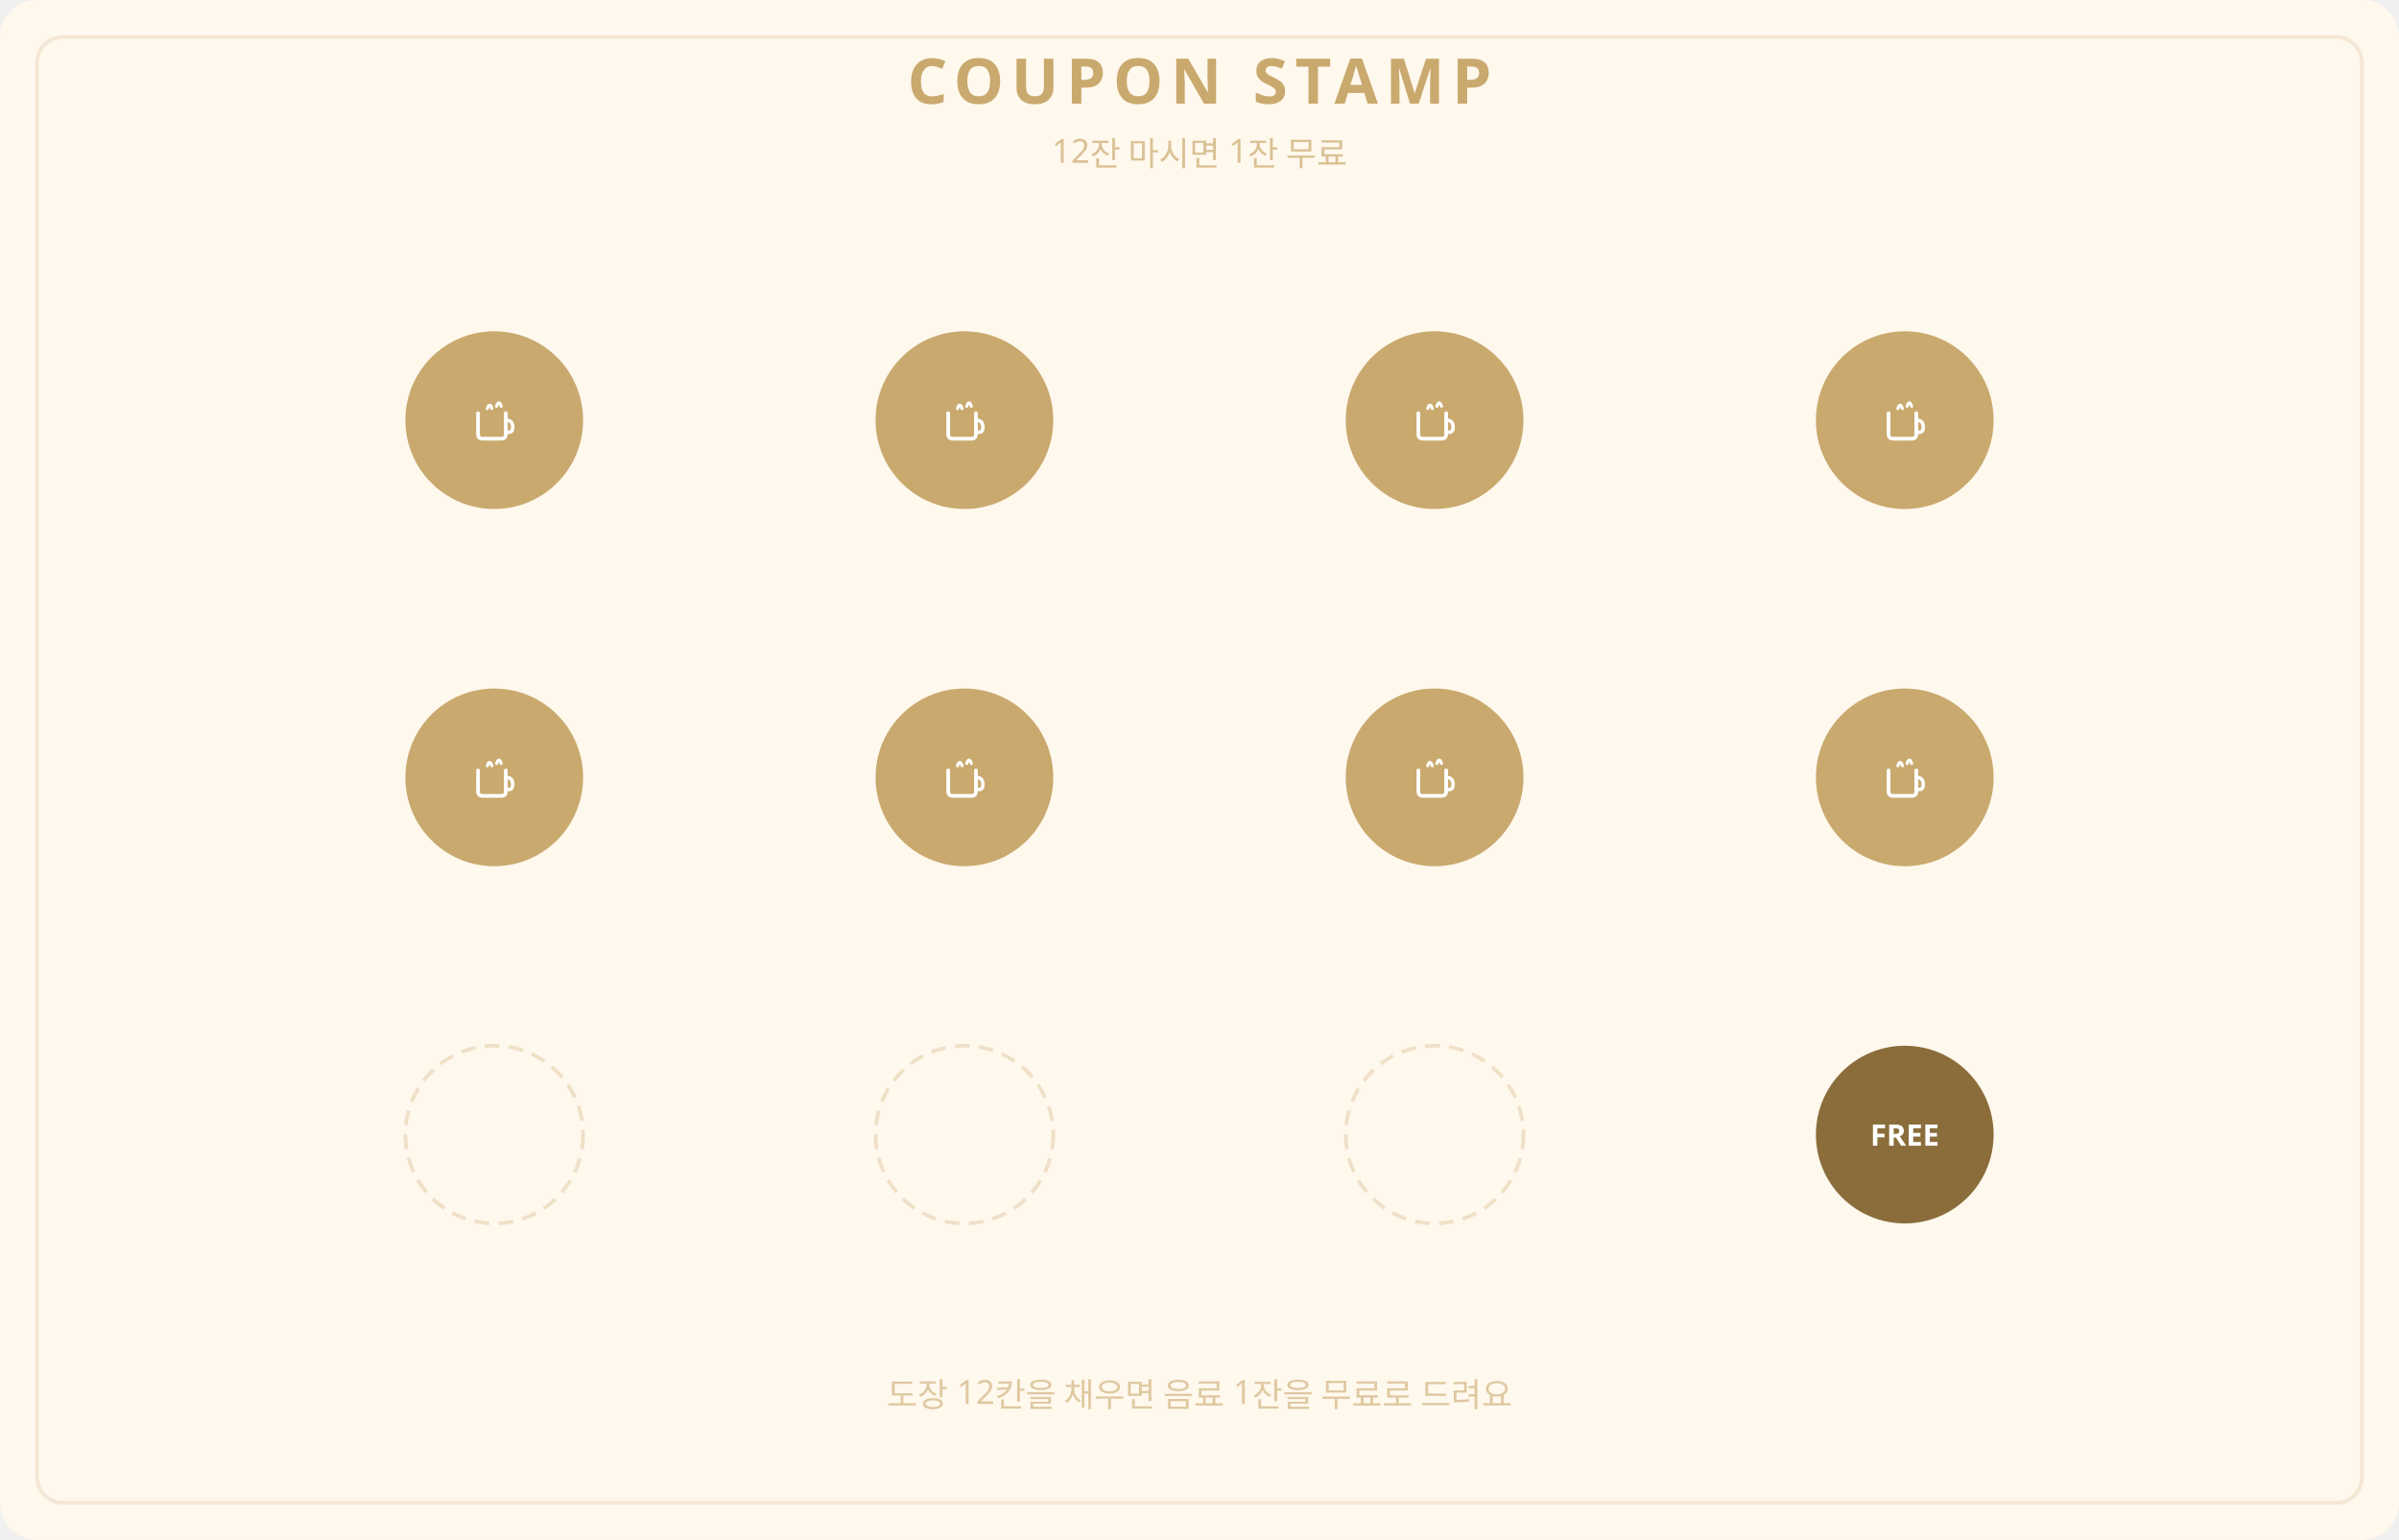
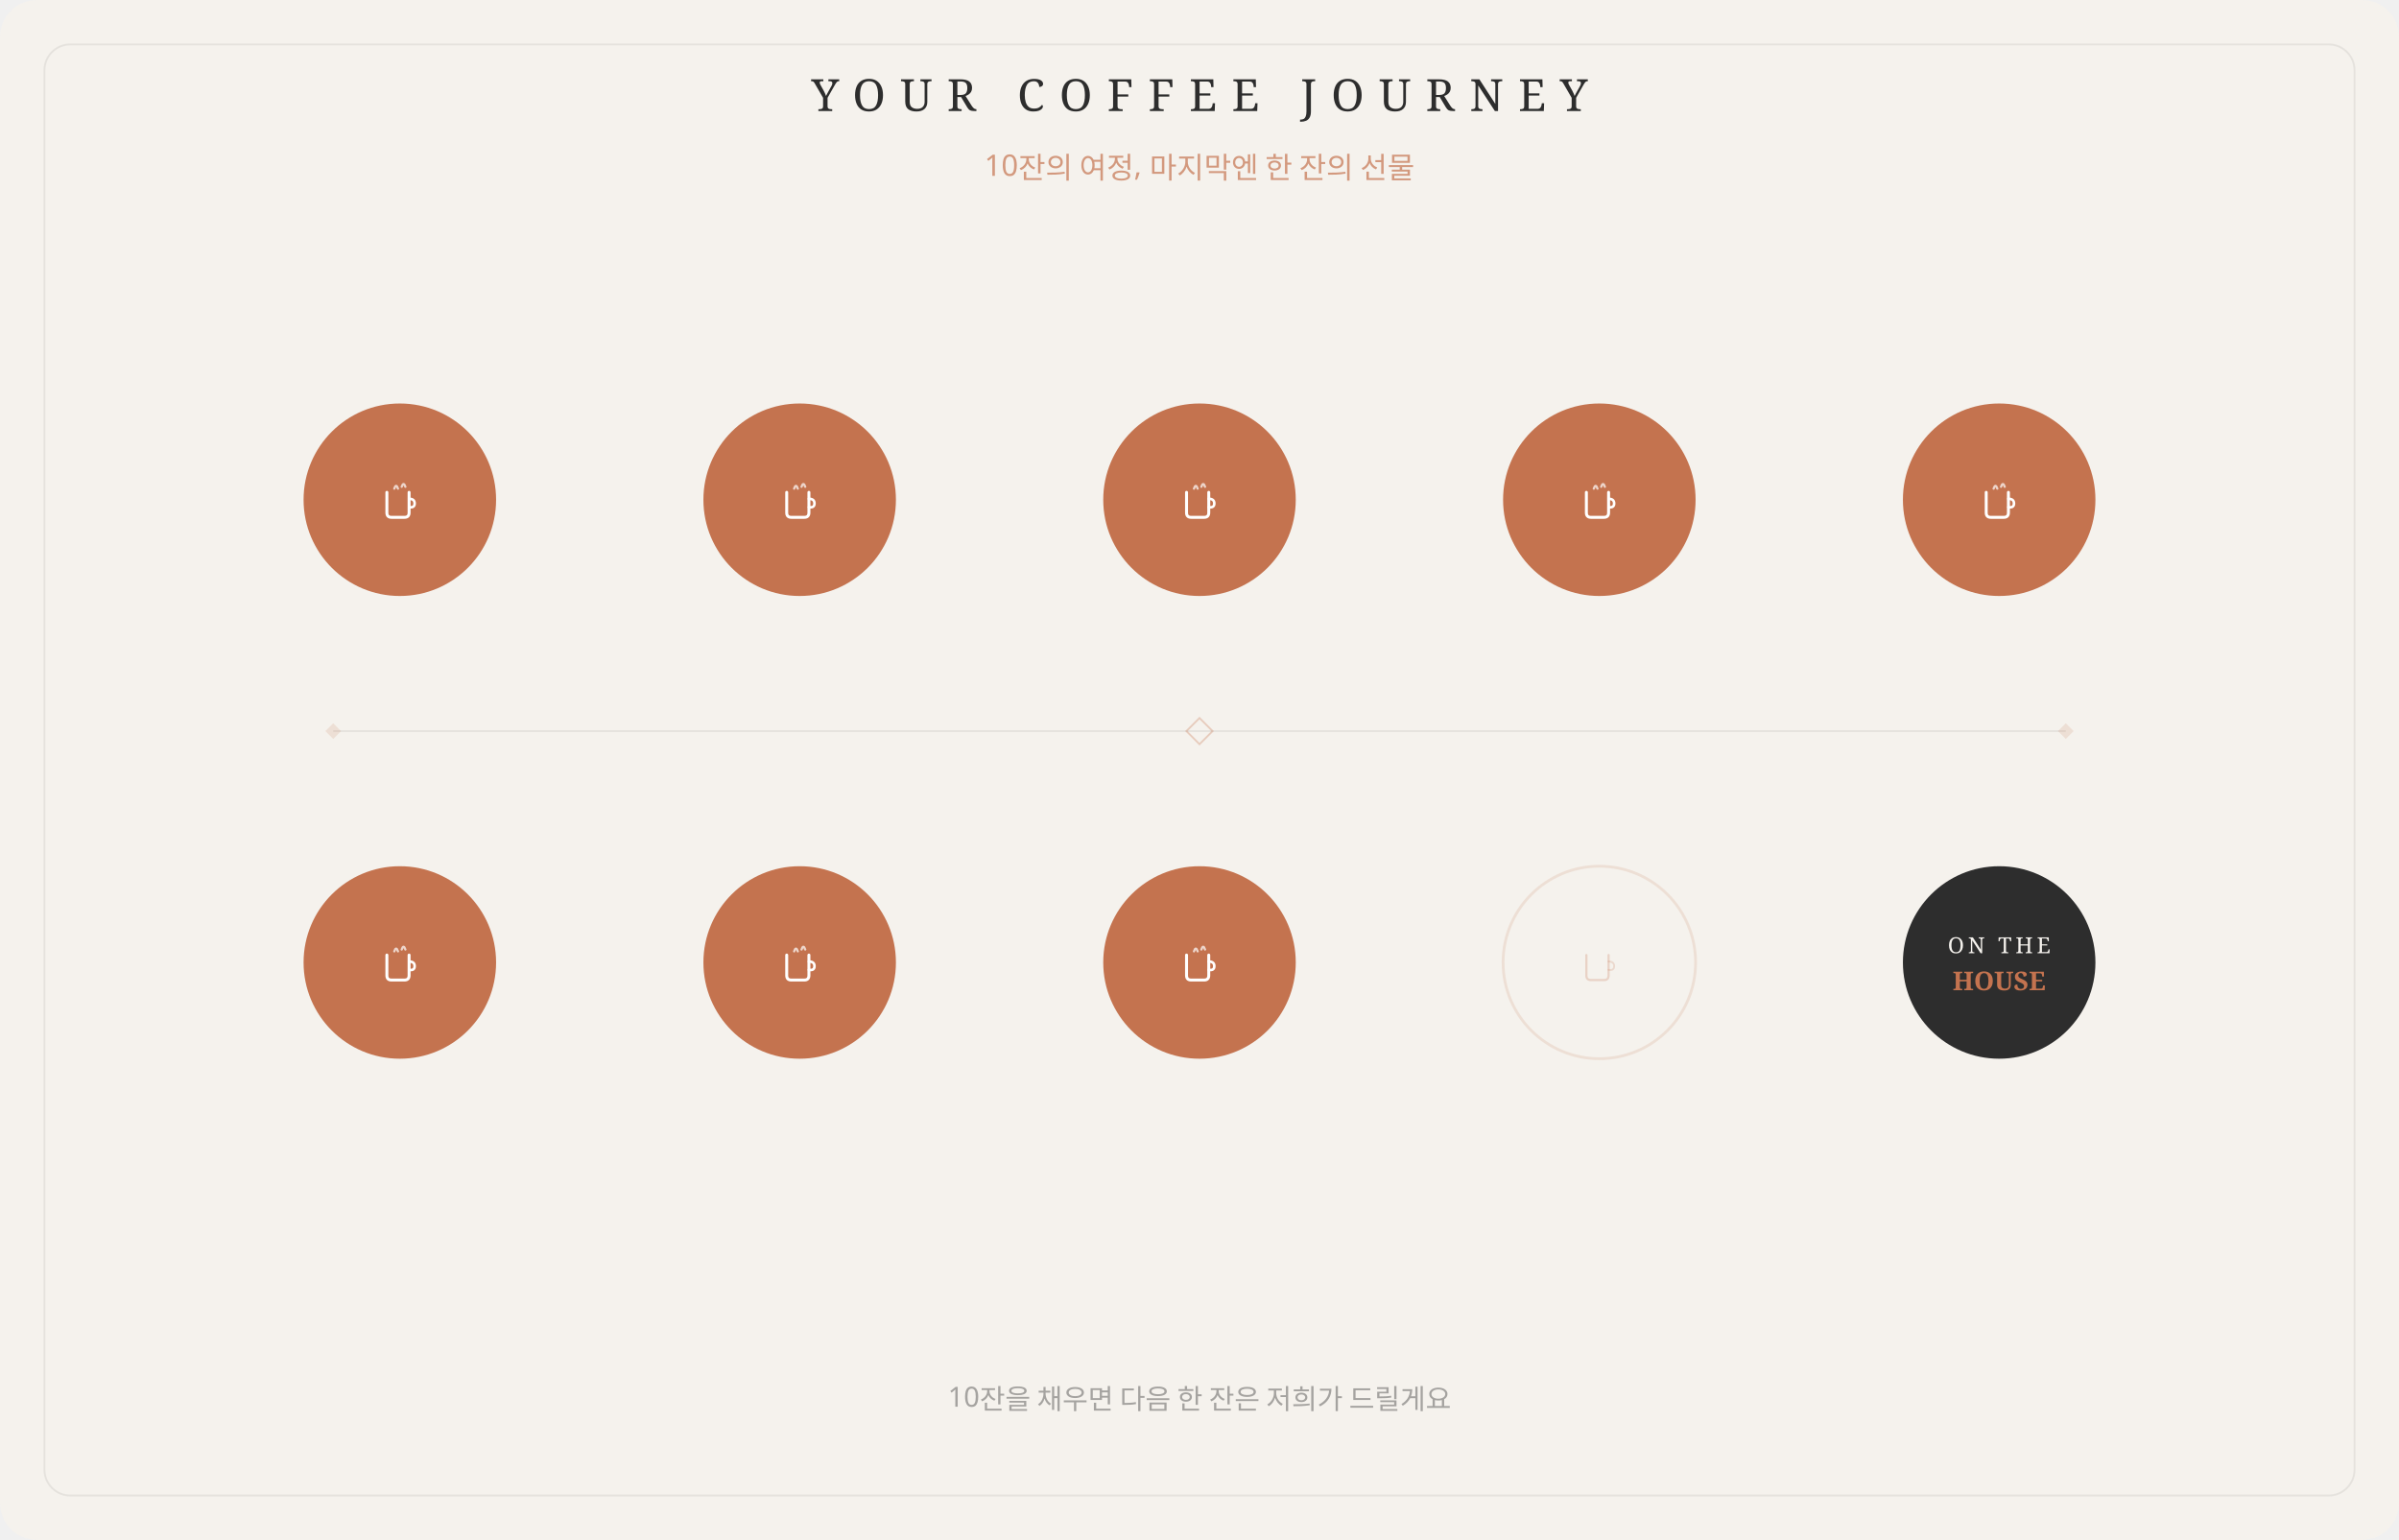
<svg xmlns="http://www.w3.org/2000/svg" viewBox="0 0 1296 832">
  <defs>
-     <symbol id="s" viewBox="0 0 24 24">
-       <path d="M5,9 L5,18 Q5,20 7,20 L15,20 Q17,20 17,18 L17,9" fill="none" stroke="white" stroke-width="1.6" stroke-linejoin="round" stroke-linecap="round" />
-       <path d="M17,12 Q20,12 20,15 Q20,18 17,17" fill="none" stroke="white" stroke-width="1.5" stroke-linecap="round" />
-       <path d="M9,7 Q10,4 11,7" fill="none" stroke="white" stroke-width="1.3" stroke-linecap="round" />
-       <path d="M13,6 Q14,3 15,6" fill="none" stroke="white" stroke-width="1.3" stroke-linecap="round" />
+     <symbol id="cup1" viewBox="0 0 28 28">
+       <path d="M7,10 L7,21 Q7,23.5 9.5,23.5 L16.5,23.5 Q19,23.5 19,21 L19,10" fill="none" stroke="white" stroke-width="1.6" stroke-linejoin="round" stroke-linecap="round" />
+       <path d="M19,13.5 Q22,13.5 22,16 Q22,18.5 19,18" fill="none" stroke="white" stroke-width="1.4" stroke-linecap="round" />
+       <path d="M11,8 Q12,5 13,8" fill="none" stroke="white" stroke-width="1.2" stroke-linecap="round" opacity="0.7" />
+       <path d="M15,7 Q16,4 17,7" fill="none" stroke="white" stroke-width="1.2" stroke-linecap="round" opacity="0.7" />
+     </symbol>
+     <symbol id="cup1g" viewBox="0 0 28 28">
+       <path d="M7,10 L7,21 Q7,23.5 9.5,23.5 L16.5,23.5 Q19,23.5 19,21 L19,10" fill="none" stroke="#C4734F" stroke-width="1.2" stroke-linejoin="round" stroke-linecap="round" opacity="0.25" />
+       <path d="M19,13.5 Q22,13.5 22,16 Q22,18.5 19,18" fill="none" stroke="#C4734F" stroke-width="1" stroke-linecap="round" opacity="0.2" />
    </symbol>
  </defs>
-   <rect width="1296" height="832" rx="20" fill="#FFF8ED" />
-   <rect x="20" y="20" width="1256" height="792" rx="14" fill="none" stroke="#C9A96E" stroke-opacity="0.2" stroke-width="2" />
-   <text x="648" y="56" text-anchor="middle" fill="#C9A96E" font-family="sans-serif" font-size="34" font-weight="700" letter-spacing="4">COUPON STAMP</text>
-   <text x="648" y="88" text-anchor="middle" fill="#C9A96E" font-family="sans-serif" font-size="18" opacity="0.7">12잔 마시면 1잔 무료</text>
-   <circle cx="267" cy="227" r="48" fill="#C9A96E" />
-   <use href="#s" x="252" y="212" width="30" height="30" />
-   <circle cx="521" cy="227" r="48" fill="#C9A96E" />
-   <use href="#s" x="506" y="212" width="30" height="30" />
-   <circle cx="775" cy="227" r="48" fill="#C9A96E" />
-   <use href="#s" x="760" y="212" width="30" height="30" />
-   <circle cx="1029" cy="227" r="48" fill="#C9A96E" />
-   <use href="#s" x="1014" y="212" width="30" height="30" />
-   <circle cx="267" cy="420" r="48" fill="#C9A96E" />
-   <use href="#s" x="252" y="405" width="30" height="30" />
-   <circle cx="521" cy="420" r="48" fill="#C9A96E" />
-   <use href="#s" x="506" y="405" width="30" height="30" />
-   <circle cx="775" cy="420" r="48" fill="#C9A96E" />
-   <use href="#s" x="760" y="405" width="30" height="30" />
-   <circle cx="1029" cy="420" r="48" fill="#C9A96E" />
-   <use href="#s" x="1014" y="405" width="30" height="30" />
-   <circle cx="267" cy="613" r="48" fill="none" stroke="#C9A96E" stroke-opacity="0.3" stroke-width="2" stroke-dasharray="8 5" />
-   <circle cx="521" cy="613" r="48" fill="none" stroke="#C9A96E" stroke-opacity="0.3" stroke-width="2" stroke-dasharray="8 5" />
-   <circle cx="775" cy="613" r="48" fill="none" stroke="#C9A96E" stroke-opacity="0.3" stroke-width="2" stroke-dasharray="8 5" />
-   <circle cx="1029" cy="613" r="48" fill="#8A6D3B" />
-   <text x="1029" y="619" text-anchor="middle" fill="white" font-family="sans-serif" font-size="16" font-weight="700">FREE</text>
-   <text x="648" y="760" text-anchor="middle" fill="#C9A96E" font-family="sans-serif" font-size="18" opacity="0.6">도장 12칸을 채우면 음료 1잔을 무료로 드려요</text>
+   <rect width="1296" height="832" rx="20" fill="#F5F2ED" />
+   <rect x="24" y="24" width="1248" height="784" rx="14" fill="none" stroke="#2D2D2D" stroke-opacity="0.08" stroke-width="1" />
+   <text x="648" y="60" text-anchor="middle" fill="#2D2D2D" font-family="'Georgia', serif" font-size="24" letter-spacing="8">YOUR COFFEE JOURNEY</text>
+   <text x="648" y="95" text-anchor="middle" fill="#C4734F" font-family="sans-serif" font-size="16" opacity="0.7">10잔의 여정, 마지막엔 한 잔의 선물</text>
+   <circle cx="216" cy="270" r="52" fill="#C4734F" />
+   <use href="#cup1" x="202" y="256" width="28" height="28" />
+   <circle cx="432" cy="270" r="52" fill="#C4734F" />
+   <use href="#cup1" x="418" y="256" width="28" height="28" />
+   <circle cx="648" cy="270" r="52" fill="#C4734F" />
+   <use href="#cup1" x="634" y="256" width="28" height="28" />
+   <circle cx="864" cy="270" r="52" fill="#C4734F" />
+   <use href="#cup1" x="850" y="256" width="28" height="28" />
+   <circle cx="1080" cy="270" r="52" fill="#C4734F" />
+   <use href="#cup1" x="1066" y="256" width="28" height="28" />
+   <line x1="180" y1="395" x2="1116" y2="395" stroke="#2D2D2D" stroke-opacity="0.08" stroke-width="1" />
+   <g transform="translate(648, 395) rotate(45)" fill="none" stroke="#C4734F" stroke-opacity="0.3" stroke-width="1">
+     <rect x="-5" y="-5" width="10" height="10" />
+   </g>
+   <g transform="translate(180, 395) rotate(45)" fill="#C4734F" fill-opacity="0.15">
+     <rect x="-3" y="-3" width="6" height="6" />
+   </g>
+   <g transform="translate(1116, 395) rotate(45)" fill="#C4734F" fill-opacity="0.15">
+     <rect x="-3" y="-3" width="6" height="6" />
+   </g>
+   <circle cx="216" cy="520" r="52" fill="#C4734F" />
+   <use href="#cup1" x="202" y="506" width="28" height="28" />
+   <circle cx="432" cy="520" r="52" fill="#C4734F" />
+   <use href="#cup1" x="418" y="506" width="28" height="28" />
+   <circle cx="648" cy="520" r="52" fill="#C4734F" />
+   <use href="#cup1" x="634" y="506" width="28" height="28" />
+   <circle cx="864" cy="520" r="52" fill="none" stroke="#C4734F" stroke-opacity="0.15" stroke-width="1.5" />
+   <use href="#cup1g" x="850" y="506" width="28" height="28" />
+   <circle cx="1080" cy="520" r="52" fill="#2D2D2D" />
+   <text x="1080" y="515" text-anchor="middle" fill="#F5F2ED" font-family="'Georgia', serif" font-size="12" letter-spacing="2">ON THE</text>
+   <text x="1080" y="535" text-anchor="middle" fill="#C4734F" font-family="'Georgia', serif" font-size="14" font-weight="700">HOUSE</text>
+   <text x="648" y="760" text-anchor="middle" fill="#2D2D2D" font-family="sans-serif" font-size="15" opacity="0.4">10잔을 채우면 다음 한 잔은 저희가 드릴게요</text>
</svg>
